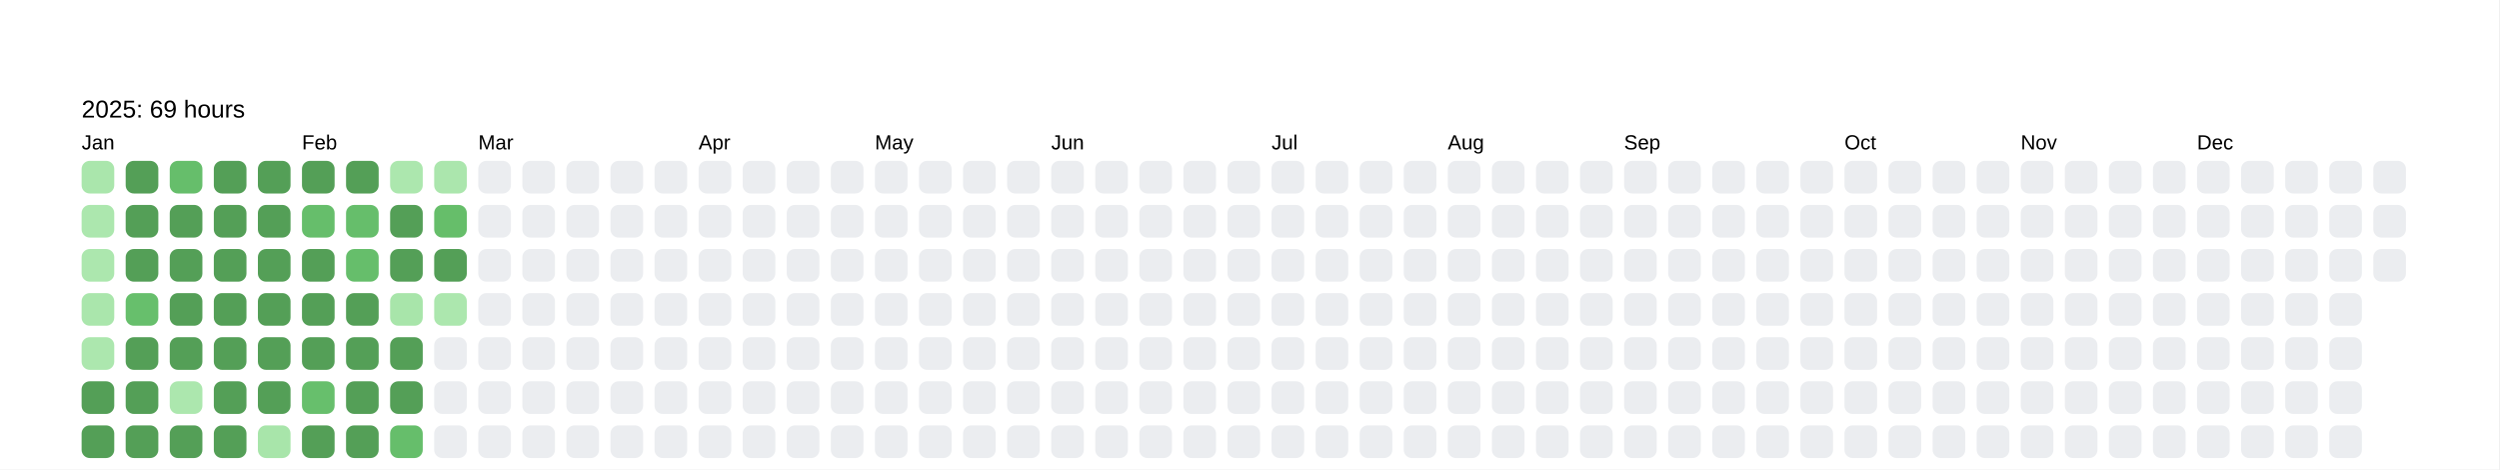
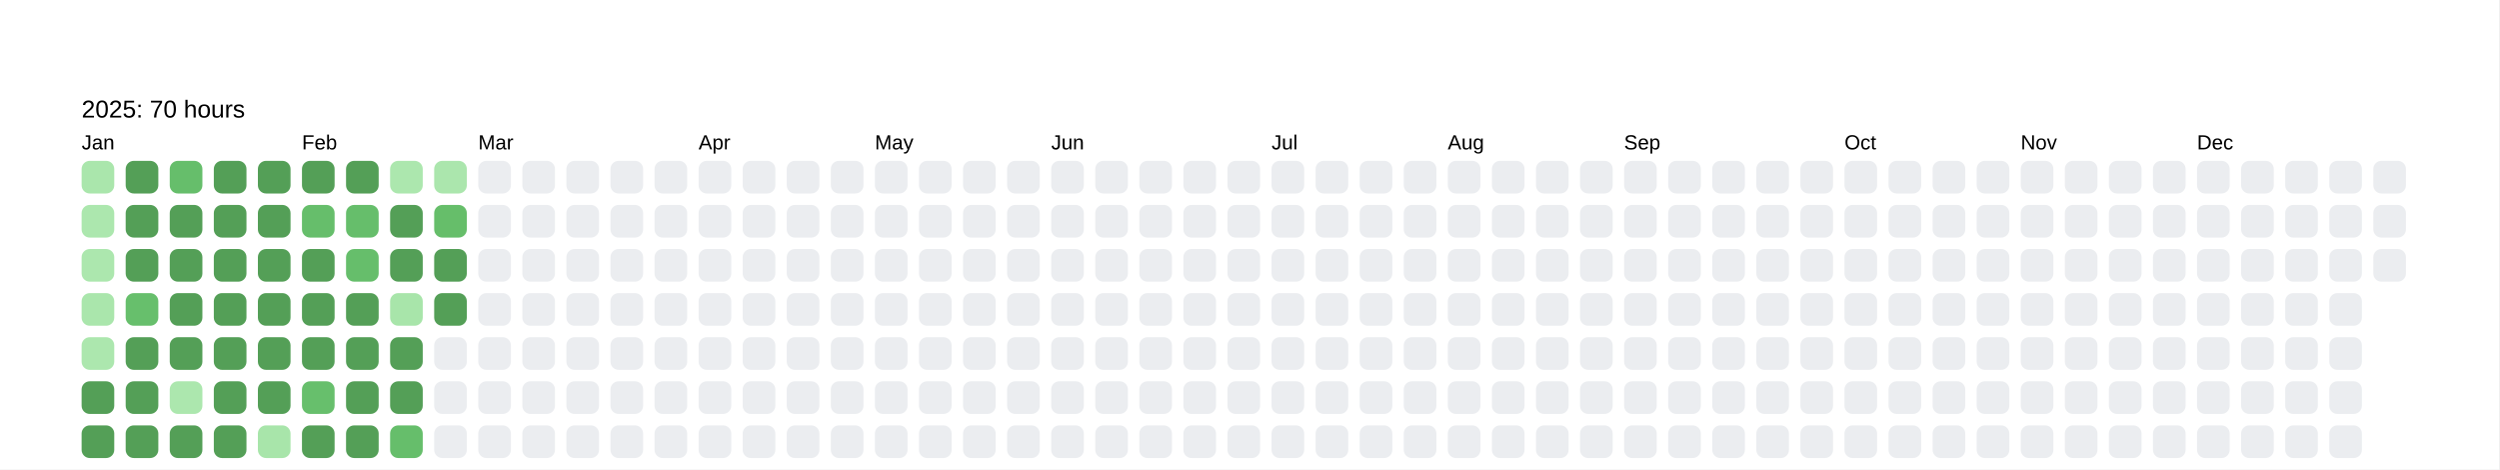
<svg xmlns="http://www.w3.org/2000/svg" baseProfile="full" height="57.5mm" version="1.1" viewBox="0,0,306.2,57.5" width="306.2mm">
  <defs />
  <rect fill="#FFFFFF" height="57.5" width="306.2" x="0" y="0" />
  <text fill="#000000" style="font-size:6px; font-family:Arial; font-weight:bold;" x="10" y="10" />
-   <text fill="#000000" style="font-size:3px; font-family:Arial;" x="10" y="14.4">2025: 69 hours</text>
+   <text fill="#000000" style="font-size:3px; font-family:Arial;" x="10" y="14.4">2025: 70 hours</text>
  <text fill="#000000" style="font-size:2.5px; font-family:Arial" x="10" y="18.3">Jan</text>
  <rect fill="#aae6ac" height="4" rx="1" ry="1" width="4" x="10" y="19.7" />
  <rect fill="#ace7ae" height="4" rx="1" ry="1" width="4" x="10" y="25.1" />
  <rect fill="#ace7ae" height="4" rx="1" ry="1" width="4" x="10" y="30.5" />
  <rect fill="#aae6ac" height="4" rx="1" ry="1" width="4" x="10" y="35.9" />
  <rect fill="#ace7ae" height="4" rx="1" ry="1" width="4" x="10" y="41.3" />
  <rect fill="#549F57" height="4" rx="1" ry="1" width="4" x="10" y="46.7" />
  <rect fill="#549F57" height="4" rx="1" ry="1" width="4" x="10" y="52.1" />
  <rect fill="#549F57" height="4" rx="1" ry="1" width="4" x="15.4" y="19.7" />
  <rect fill="#549F57" height="4" rx="1" ry="1" width="4" x="15.4" y="25.1" />
  <rect fill="#549F57" height="4" rx="1" ry="1" width="4" x="15.4" y="30.5" />
  <rect fill="#67bf6c" height="4" rx="1" ry="1" width="4" x="15.4" y="35.9" />
  <rect fill="#549F57" height="4" rx="1" ry="1" width="4" x="15.4" y="41.3" />
  <rect fill="#549F57" height="4" rx="1" ry="1" width="4" x="15.4" y="46.7" />
  <rect fill="#549F57" height="4" rx="1" ry="1" width="4" x="15.4" y="52.1" />
  <rect fill="#66be6b" height="4" rx="1" ry="1" width="4" x="20.8" y="19.7" />
  <rect fill="#549F57" height="4" rx="1" ry="1" width="4" x="20.8" y="25.1" />
  <rect fill="#549F57" height="4" rx="1" ry="1" width="4" x="20.8" y="30.5" />
  <rect fill="#549F57" height="4" rx="1" ry="1" width="4" x="20.8" y="35.9" />
  <rect fill="#549F57" height="4" rx="1" ry="1" width="4" x="20.8" y="41.3" />
  <rect fill="#ace7ae" height="4" rx="1" ry="1" width="4" x="20.8" y="46.7" />
  <rect fill="#549F57" height="4" rx="1" ry="1" width="4" x="20.8" y="52.1" />
  <rect fill="#549F57" height="4" rx="1" ry="1" width="4" x="26.2" y="19.7" />
  <rect fill="#549F57" height="4" rx="1" ry="1" width="4" x="26.2" y="25.1" />
  <rect fill="#549F57" height="4" rx="1" ry="1" width="4" x="26.2" y="30.5" />
  <rect fill="#549F57" height="4" rx="1" ry="1" width="4" x="26.2" y="35.9" />
  <rect fill="#549F57" height="4" rx="1" ry="1" width="4" x="26.2" y="41.3" />
  <rect fill="#549F57" height="4" rx="1" ry="1" width="4" x="26.2" y="46.7" />
  <rect fill="#549F57" height="4" rx="1" ry="1" width="4" x="26.2" y="52.1" />
  <rect fill="#549F57" height="4" rx="1" ry="1" width="4" x="31.6" y="19.7" />
  <rect fill="#549F57" height="4" rx="1" ry="1" width="4" x="31.6" y="25.1" />
  <rect fill="#549F57" height="4" rx="1" ry="1" width="4" x="31.6" y="30.5" />
  <rect fill="#549F57" height="4" rx="1" ry="1" width="4" x="31.6" y="35.9" />
  <rect fill="#549F57" height="4" rx="1" ry="1" width="4" x="31.6" y="41.3" />
  <rect fill="#549F57" height="4" rx="1" ry="1" width="4" x="31.6" y="46.7" />
  <rect fill="#a8e5aa" height="4" rx="1" ry="1" width="4" x="31.6" y="52.1" />
  <text fill="#000000" style="font-size:2.5px; font-family:Arial" x="37.0" y="18.3">Feb</text>
  <rect fill="#549F57" height="4" rx="1" ry="1" width="4" x="37.0" y="19.7" />
  <rect fill="#66be6b" height="4" rx="1" ry="1" width="4" x="37.0" y="25.1" />
  <rect fill="#549F57" height="4" rx="1" ry="1" width="4" x="37.0" y="30.5" />
  <rect fill="#549F57" height="4" rx="1" ry="1" width="4" x="37.0" y="35.9" />
  <rect fill="#549F57" height="4" rx="1" ry="1" width="4" x="37.0" y="41.3" />
  <rect fill="#67bf6c" height="4" rx="1" ry="1" width="4" x="37.0" y="46.7" />
  <rect fill="#549F57" height="4" rx="1" ry="1" width="4" x="37.0" y="52.1" />
  <rect fill="#549F57" height="4" rx="1" ry="1" width="4" x="42.4" y="19.7" />
  <rect fill="#66be6b" height="4" rx="1" ry="1" width="4" x="42.4" y="25.1" />
  <rect fill="#66be6b" height="4" rx="1" ry="1" width="4" x="42.4" y="30.5" />
  <rect fill="#549F57" height="4" rx="1" ry="1" width="4" x="42.4" y="35.9" />
  <rect fill="#549F57" height="4" rx="1" ry="1" width="4" x="42.4" y="41.3" />
  <rect fill="#549F57" height="4" rx="1" ry="1" width="4" x="42.4" y="46.7" />
  <rect fill="#549F57" height="4" rx="1" ry="1" width="4" x="42.4" y="52.1" />
  <rect fill="#ace7ae" height="4" rx="1" ry="1" width="4" x="47.8" y="19.7" />
  <rect fill="#549F57" height="4" rx="1" ry="1" width="4" x="47.8" y="25.1" />
  <rect fill="#549F57" height="4" rx="1" ry="1" width="4" x="47.8" y="30.5" />
  <rect fill="#a8e5aa" height="4" rx="1" ry="1" width="4" x="47.8" y="35.9" />
  <rect fill="#549F57" height="4" rx="1" ry="1" width="4" x="47.8" y="41.3" />
  <rect fill="#549F57" height="4" rx="1" ry="1" width="4" x="47.8" y="46.7" />
  <rect fill="#66be6b" height="4" rx="1" ry="1" width="4" x="47.8" y="52.1" />
  <rect fill="#abe6ad" height="4" rx="1" ry="1" width="4" x="53.2" y="19.7" />
  <rect fill="#66be6a" height="4" rx="1" ry="1" width="4" x="53.2" y="25.1" />
  <rect fill="#549F57" height="4" rx="1" ry="1" width="4" x="53.2" y="30.5" />
-   <rect fill="#ace7ae" height="4" rx="1" ry="1" width="4" x="53.2" y="35.9" />
+   <rect fill="#549F57" height="4" rx="1" ry="1" width="4" x="53.2" y="35.9" />
  <rect fill="#EBEDF0" height="4" rx="1" ry="1" width="4" x="53.2" y="41.3" />
  <rect fill="#EBEDF0" height="4" rx="1" ry="1" width="4" x="53.2" y="46.7" />
  <rect fill="#EBEDF0" height="4" rx="1" ry="1" width="4" x="53.2" y="52.1" />
  <text fill="#000000" style="font-size:2.5px; font-family:Arial" x="58.6" y="18.3">Mar</text>
  <rect fill="#EBEDF0" height="4" rx="1" ry="1" width="4" x="58.6" y="19.7" />
  <rect fill="#EBEDF0" height="4" rx="1" ry="1" width="4" x="58.6" y="25.1" />
  <rect fill="#EBEDF0" height="4" rx="1" ry="1" width="4" x="58.6" y="30.5" />
  <rect fill="#EBEDF0" height="4" rx="1" ry="1" width="4" x="58.6" y="35.9" />
  <rect fill="#EBEDF0" height="4" rx="1" ry="1" width="4" x="58.6" y="41.3" />
  <rect fill="#EBEDF0" height="4" rx="1" ry="1" width="4" x="58.6" y="46.7" />
  <rect fill="#EBEDF0" height="4" rx="1" ry="1" width="4" x="58.6" y="52.1" />
  <rect fill="#EBEDF0" height="4" rx="1" ry="1" width="4" x="64" y="19.7" />
  <rect fill="#EBEDF0" height="4" rx="1" ry="1" width="4" x="64" y="25.1" />
  <rect fill="#EBEDF0" height="4" rx="1" ry="1" width="4" x="64" y="30.5" />
  <rect fill="#EBEDF0" height="4" rx="1" ry="1" width="4" x="64" y="35.9" />
  <rect fill="#EBEDF0" height="4" rx="1" ry="1" width="4" x="64" y="41.3" />
  <rect fill="#EBEDF0" height="4" rx="1" ry="1" width="4" x="64" y="46.7" />
  <rect fill="#EBEDF0" height="4" rx="1" ry="1" width="4" x="64" y="52.1" />
  <rect fill="#EBEDF0" height="4" rx="1" ry="1" width="4" x="69.4" y="19.7" />
  <rect fill="#EBEDF0" height="4" rx="1" ry="1" width="4" x="69.4" y="25.1" />
  <rect fill="#EBEDF0" height="4" rx="1" ry="1" width="4" x="69.4" y="30.5" />
  <rect fill="#EBEDF0" height="4" rx="1" ry="1" width="4" x="69.4" y="35.9" />
  <rect fill="#EBEDF0" height="4" rx="1" ry="1" width="4" x="69.4" y="41.3" />
  <rect fill="#EBEDF0" height="4" rx="1" ry="1" width="4" x="69.4" y="46.7" />
  <rect fill="#EBEDF0" height="4" rx="1" ry="1" width="4" x="69.4" y="52.1" />
  <rect fill="#EBEDF0" height="4" rx="1" ry="1" width="4" x="74.8" y="19.7" />
  <rect fill="#EBEDF0" height="4" rx="1" ry="1" width="4" x="74.8" y="25.1" />
  <rect fill="#EBEDF0" height="4" rx="1" ry="1" width="4" x="74.8" y="30.5" />
  <rect fill="#EBEDF0" height="4" rx="1" ry="1" width="4" x="74.8" y="35.9" />
  <rect fill="#EBEDF0" height="4" rx="1" ry="1" width="4" x="74.8" y="41.3" />
  <rect fill="#EBEDF0" height="4" rx="1" ry="1" width="4" x="74.8" y="46.7" />
  <rect fill="#EBEDF0" height="4" rx="1" ry="1" width="4" x="74.8" y="52.1" />
  <rect fill="#EBEDF0" height="4" rx="1" ry="1" width="4" x="80.2" y="19.7" />
  <rect fill="#EBEDF0" height="4" rx="1" ry="1" width="4" x="80.2" y="25.1" />
  <rect fill="#EBEDF0" height="4" rx="1" ry="1" width="4" x="80.2" y="30.5" />
  <rect fill="#EBEDF0" height="4" rx="1" ry="1" width="4" x="80.2" y="35.9" />
  <rect fill="#EBEDF0" height="4" rx="1" ry="1" width="4" x="80.2" y="41.3" />
  <rect fill="#EBEDF0" height="4" rx="1" ry="1" width="4" x="80.2" y="46.7" />
  <rect fill="#EBEDF0" height="4" rx="1" ry="1" width="4" x="80.2" y="52.1" />
  <text fill="#000000" style="font-size:2.5px; font-family:Arial" x="85.6" y="18.3">Apr</text>
  <rect fill="#EBEDF0" height="4" rx="1" ry="1" width="4" x="85.6" y="19.7" />
  <rect fill="#EBEDF0" height="4" rx="1" ry="1" width="4" x="85.6" y="25.1" />
  <rect fill="#EBEDF0" height="4" rx="1" ry="1" width="4" x="85.6" y="30.5" />
  <rect fill="#EBEDF0" height="4" rx="1" ry="1" width="4" x="85.6" y="35.9" />
  <rect fill="#EBEDF0" height="4" rx="1" ry="1" width="4" x="85.6" y="41.3" />
  <rect fill="#EBEDF0" height="4" rx="1" ry="1" width="4" x="85.6" y="46.7" />
  <rect fill="#EBEDF0" height="4" rx="1" ry="1" width="4" x="85.6" y="52.1" />
  <rect fill="#EBEDF0" height="4" rx="1" ry="1" width="4" x="91" y="19.7" />
  <rect fill="#EBEDF0" height="4" rx="1" ry="1" width="4" x="91" y="25.1" />
  <rect fill="#EBEDF0" height="4" rx="1" ry="1" width="4" x="91" y="30.5" />
  <rect fill="#EBEDF0" height="4" rx="1" ry="1" width="4" x="91" y="35.9" />
  <rect fill="#EBEDF0" height="4" rx="1" ry="1" width="4" x="91" y="41.3" />
  <rect fill="#EBEDF0" height="4" rx="1" ry="1" width="4" x="91" y="46.7" />
  <rect fill="#EBEDF0" height="4" rx="1" ry="1" width="4" x="91" y="52.1" />
  <rect fill="#EBEDF0" height="4" rx="1" ry="1" width="4" x="96.4" y="19.7" />
  <rect fill="#EBEDF0" height="4" rx="1" ry="1" width="4" x="96.4" y="25.1" />
  <rect fill="#EBEDF0" height="4" rx="1" ry="1" width="4" x="96.4" y="30.5" />
  <rect fill="#EBEDF0" height="4" rx="1" ry="1" width="4" x="96.4" y="35.9" />
  <rect fill="#EBEDF0" height="4" rx="1" ry="1" width="4" x="96.4" y="41.3" />
  <rect fill="#EBEDF0" height="4" rx="1" ry="1" width="4" x="96.4" y="46.7" />
  <rect fill="#EBEDF0" height="4" rx="1" ry="1" width="4" x="96.4" y="52.1" />
  <rect fill="#EBEDF0" height="4" rx="1" ry="1" width="4" x="101.8" y="19.7" />
  <rect fill="#EBEDF0" height="4" rx="1" ry="1" width="4" x="101.8" y="25.1" />
  <rect fill="#EBEDF0" height="4" rx="1" ry="1" width="4" x="101.8" y="30.5" />
  <rect fill="#EBEDF0" height="4" rx="1" ry="1" width="4" x="101.8" y="35.9" />
  <rect fill="#EBEDF0" height="4" rx="1" ry="1" width="4" x="101.8" y="41.3" />
  <rect fill="#EBEDF0" height="4" rx="1" ry="1" width="4" x="101.8" y="46.7" />
  <rect fill="#EBEDF0" height="4" rx="1" ry="1" width="4" x="101.8" y="52.1" />
  <text fill="#000000" style="font-size:2.5px; font-family:Arial" x="107.2" y="18.3">May</text>
  <rect fill="#EBEDF0" height="4" rx="1" ry="1" width="4" x="107.2" y="19.7" />
  <rect fill="#EBEDF0" height="4" rx="1" ry="1" width="4" x="107.2" y="25.1" />
  <rect fill="#EBEDF0" height="4" rx="1" ry="1" width="4" x="107.2" y="30.5" />
  <rect fill="#EBEDF0" height="4" rx="1" ry="1" width="4" x="107.2" y="35.9" />
  <rect fill="#EBEDF0" height="4" rx="1" ry="1" width="4" x="107.2" y="41.3" />
  <rect fill="#EBEDF0" height="4" rx="1" ry="1" width="4" x="107.2" y="46.7" />
  <rect fill="#EBEDF0" height="4" rx="1" ry="1" width="4" x="107.2" y="52.1" />
  <rect fill="#EBEDF0" height="4" rx="1" ry="1" width="4" x="112.6" y="19.7" />
  <rect fill="#EBEDF0" height="4" rx="1" ry="1" width="4" x="112.6" y="25.1" />
  <rect fill="#EBEDF0" height="4" rx="1" ry="1" width="4" x="112.6" y="30.5" />
  <rect fill="#EBEDF0" height="4" rx="1" ry="1" width="4" x="112.6" y="35.9" />
  <rect fill="#EBEDF0" height="4" rx="1" ry="1" width="4" x="112.6" y="41.3" />
  <rect fill="#EBEDF0" height="4" rx="1" ry="1" width="4" x="112.6" y="46.7" />
  <rect fill="#EBEDF0" height="4" rx="1" ry="1" width="4" x="112.6" y="52.1" />
  <rect fill="#EBEDF0" height="4" rx="1" ry="1" width="4" x="118" y="19.7" />
  <rect fill="#EBEDF0" height="4" rx="1" ry="1" width="4" x="118" y="25.1" />
  <rect fill="#EBEDF0" height="4" rx="1" ry="1" width="4" x="118" y="30.5" />
  <rect fill="#EBEDF0" height="4" rx="1" ry="1" width="4" x="118" y="35.9" />
  <rect fill="#EBEDF0" height="4" rx="1" ry="1" width="4" x="118" y="41.3" />
  <rect fill="#EBEDF0" height="4" rx="1" ry="1" width="4" x="118" y="46.7" />
  <rect fill="#EBEDF0" height="4" rx="1" ry="1" width="4" x="118" y="52.1" />
  <rect fill="#EBEDF0" height="4" rx="1" ry="1" width="4" x="123.4" y="19.7" />
  <rect fill="#EBEDF0" height="4" rx="1" ry="1" width="4" x="123.4" y="25.1" />
  <rect fill="#EBEDF0" height="4" rx="1" ry="1" width="4" x="123.4" y="30.5" />
  <rect fill="#EBEDF0" height="4" rx="1" ry="1" width="4" x="123.4" y="35.9" />
  <rect fill="#EBEDF0" height="4" rx="1" ry="1" width="4" x="123.4" y="41.3" />
  <rect fill="#EBEDF0" height="4" rx="1" ry="1" width="4" x="123.4" y="46.7" />
  <rect fill="#EBEDF0" height="4" rx="1" ry="1" width="4" x="123.4" y="52.1" />
  <text fill="#000000" style="font-size:2.5px; font-family:Arial" x="128.8" y="18.3">Jun</text>
  <rect fill="#EBEDF0" height="4" rx="1" ry="1" width="4" x="128.8" y="19.7" />
  <rect fill="#EBEDF0" height="4" rx="1" ry="1" width="4" x="128.8" y="25.1" />
  <rect fill="#EBEDF0" height="4" rx="1" ry="1" width="4" x="128.8" y="30.5" />
  <rect fill="#EBEDF0" height="4" rx="1" ry="1" width="4" x="128.8" y="35.9" />
  <rect fill="#EBEDF0" height="4" rx="1" ry="1" width="4" x="128.8" y="41.3" />
  <rect fill="#EBEDF0" height="4" rx="1" ry="1" width="4" x="128.8" y="46.7" />
  <rect fill="#EBEDF0" height="4" rx="1" ry="1" width="4" x="128.8" y="52.1" />
  <rect fill="#EBEDF0" height="4" rx="1" ry="1" width="4" x="134.2" y="19.7" />
  <rect fill="#EBEDF0" height="4" rx="1" ry="1" width="4" x="134.2" y="25.1" />
  <rect fill="#EBEDF0" height="4" rx="1" ry="1" width="4" x="134.2" y="30.5" />
  <rect fill="#EBEDF0" height="4" rx="1" ry="1" width="4" x="134.2" y="35.9" />
  <rect fill="#EBEDF0" height="4" rx="1" ry="1" width="4" x="134.2" y="41.3" />
  <rect fill="#EBEDF0" height="4" rx="1" ry="1" width="4" x="134.2" y="46.7" />
  <rect fill="#EBEDF0" height="4" rx="1" ry="1" width="4" x="134.2" y="52.1" />
  <rect fill="#EBEDF0" height="4" rx="1" ry="1" width="4" x="139.6" y="19.7" />
  <rect fill="#EBEDF0" height="4" rx="1" ry="1" width="4" x="139.6" y="25.1" />
  <rect fill="#EBEDF0" height="4" rx="1" ry="1" width="4" x="139.6" y="30.5" />
  <rect fill="#EBEDF0" height="4" rx="1" ry="1" width="4" x="139.6" y="35.9" />
  <rect fill="#EBEDF0" height="4" rx="1" ry="1" width="4" x="139.6" y="41.3" />
  <rect fill="#EBEDF0" height="4" rx="1" ry="1" width="4" x="139.6" y="46.7" />
  <rect fill="#EBEDF0" height="4" rx="1" ry="1" width="4" x="139.6" y="52.1" />
  <rect fill="#EBEDF0" height="4" rx="1" ry="1" width="4" x="145" y="19.7" />
  <rect fill="#EBEDF0" height="4" rx="1" ry="1" width="4" x="145" y="25.1" />
  <rect fill="#EBEDF0" height="4" rx="1" ry="1" width="4" x="145" y="30.5" />
  <rect fill="#EBEDF0" height="4" rx="1" ry="1" width="4" x="145" y="35.9" />
  <rect fill="#EBEDF0" height="4" rx="1" ry="1" width="4" x="145" y="41.3" />
  <rect fill="#EBEDF0" height="4" rx="1" ry="1" width="4" x="145" y="46.7" />
  <rect fill="#EBEDF0" height="4" rx="1" ry="1" width="4" x="145" y="52.1" />
  <rect fill="#EBEDF0" height="4" rx="1" ry="1" width="4" x="150.4" y="19.7" />
  <rect fill="#EBEDF0" height="4" rx="1" ry="1" width="4" x="150.4" y="25.1" />
  <rect fill="#EBEDF0" height="4" rx="1" ry="1" width="4" x="150.4" y="30.5" />
  <rect fill="#EBEDF0" height="4" rx="1" ry="1" width="4" x="150.4" y="35.9" />
  <rect fill="#EBEDF0" height="4" rx="1" ry="1" width="4" x="150.4" y="41.3" />
  <rect fill="#EBEDF0" height="4" rx="1" ry="1" width="4" x="150.4" y="46.7" />
  <rect fill="#EBEDF0" height="4" rx="1" ry="1" width="4" x="150.4" y="52.1" />
  <text fill="#000000" style="font-size:2.5px; font-family:Arial" x="155.8" y="18.3">Jul</text>
  <rect fill="#EBEDF0" height="4" rx="1" ry="1" width="4" x="155.8" y="19.7" />
  <rect fill="#EBEDF0" height="4" rx="1" ry="1" width="4" x="155.8" y="25.1" />
  <rect fill="#EBEDF0" height="4" rx="1" ry="1" width="4" x="155.8" y="30.5" />
  <rect fill="#EBEDF0" height="4" rx="1" ry="1" width="4" x="155.8" y="35.9" />
  <rect fill="#EBEDF0" height="4" rx="1" ry="1" width="4" x="155.8" y="41.3" />
  <rect fill="#EBEDF0" height="4" rx="1" ry="1" width="4" x="155.8" y="46.7" />
  <rect fill="#EBEDF0" height="4" rx="1" ry="1" width="4" x="155.8" y="52.1" />
  <rect fill="#EBEDF0" height="4" rx="1" ry="1" width="4" x="161.2" y="19.7" />
  <rect fill="#EBEDF0" height="4" rx="1" ry="1" width="4" x="161.2" y="25.1" />
  <rect fill="#EBEDF0" height="4" rx="1" ry="1" width="4" x="161.2" y="30.5" />
  <rect fill="#EBEDF0" height="4" rx="1" ry="1" width="4" x="161.2" y="35.9" />
  <rect fill="#EBEDF0" height="4" rx="1" ry="1" width="4" x="161.2" y="41.3" />
  <rect fill="#EBEDF0" height="4" rx="1" ry="1" width="4" x="161.2" y="46.7" />
  <rect fill="#EBEDF0" height="4" rx="1" ry="1" width="4" x="161.2" y="52.1" />
  <rect fill="#EBEDF0" height="4" rx="1" ry="1" width="4" x="166.6" y="19.7" />
  <rect fill="#EBEDF0" height="4" rx="1" ry="1" width="4" x="166.6" y="25.1" />
  <rect fill="#EBEDF0" height="4" rx="1" ry="1" width="4" x="166.6" y="30.5" />
  <rect fill="#EBEDF0" height="4" rx="1" ry="1" width="4" x="166.6" y="35.9" />
  <rect fill="#EBEDF0" height="4" rx="1" ry="1" width="4" x="166.6" y="41.3" />
  <rect fill="#EBEDF0" height="4" rx="1" ry="1" width="4" x="166.6" y="46.7" />
  <rect fill="#EBEDF0" height="4" rx="1" ry="1" width="4" x="166.6" y="52.1" />
  <rect fill="#EBEDF0" height="4" rx="1" ry="1" width="4" x="172" y="19.7" />
  <rect fill="#EBEDF0" height="4" rx="1" ry="1" width="4" x="172" y="25.1" />
  <rect fill="#EBEDF0" height="4" rx="1" ry="1" width="4" x="172" y="30.5" />
  <rect fill="#EBEDF0" height="4" rx="1" ry="1" width="4" x="172" y="35.9" />
  <rect fill="#EBEDF0" height="4" rx="1" ry="1" width="4" x="172" y="41.3" />
  <rect fill="#EBEDF0" height="4" rx="1" ry="1" width="4" x="172" y="46.7" />
  <rect fill="#EBEDF0" height="4" rx="1" ry="1" width="4" x="172" y="52.1" />
  <text fill="#000000" style="font-size:2.5px; font-family:Arial" x="177.4" y="18.3">Aug</text>
  <rect fill="#EBEDF0" height="4" rx="1" ry="1" width="4" x="177.4" y="19.7" />
  <rect fill="#EBEDF0" height="4" rx="1" ry="1" width="4" x="177.4" y="25.1" />
  <rect fill="#EBEDF0" height="4" rx="1" ry="1" width="4" x="177.4" y="30.5" />
  <rect fill="#EBEDF0" height="4" rx="1" ry="1" width="4" x="177.4" y="35.9" />
  <rect fill="#EBEDF0" height="4" rx="1" ry="1" width="4" x="177.4" y="41.3" />
  <rect fill="#EBEDF0" height="4" rx="1" ry="1" width="4" x="177.4" y="46.7" />
  <rect fill="#EBEDF0" height="4" rx="1" ry="1" width="4" x="177.4" y="52.1" />
  <rect fill="#EBEDF0" height="4" rx="1" ry="1" width="4" x="182.8" y="19.7" />
  <rect fill="#EBEDF0" height="4" rx="1" ry="1" width="4" x="182.8" y="25.1" />
  <rect fill="#EBEDF0" height="4" rx="1" ry="1" width="4" x="182.8" y="30.5" />
  <rect fill="#EBEDF0" height="4" rx="1" ry="1" width="4" x="182.8" y="35.9" />
  <rect fill="#EBEDF0" height="4" rx="1" ry="1" width="4" x="182.8" y="41.3" />
  <rect fill="#EBEDF0" height="4" rx="1" ry="1" width="4" x="182.8" y="46.7" />
  <rect fill="#EBEDF0" height="4" rx="1" ry="1" width="4" x="182.8" y="52.1" />
  <rect fill="#EBEDF0" height="4" rx="1" ry="1" width="4" x="188.2" y="19.7" />
  <rect fill="#EBEDF0" height="4" rx="1" ry="1" width="4" x="188.2" y="25.1" />
  <rect fill="#EBEDF0" height="4" rx="1" ry="1" width="4" x="188.2" y="30.5" />
  <rect fill="#EBEDF0" height="4" rx="1" ry="1" width="4" x="188.2" y="35.9" />
  <rect fill="#EBEDF0" height="4" rx="1" ry="1" width="4" x="188.2" y="41.3" />
  <rect fill="#EBEDF0" height="4" rx="1" ry="1" width="4" x="188.2" y="46.7" />
  <rect fill="#EBEDF0" height="4" rx="1" ry="1" width="4" x="188.2" y="52.1" />
  <rect fill="#EBEDF0" height="4" rx="1" ry="1" width="4" x="193.6" y="19.7" />
  <rect fill="#EBEDF0" height="4" rx="1" ry="1" width="4" x="193.6" y="25.1" />
  <rect fill="#EBEDF0" height="4" rx="1" ry="1" width="4" x="193.6" y="30.5" />
  <rect fill="#EBEDF0" height="4" rx="1" ry="1" width="4" x="193.6" y="35.9" />
  <rect fill="#EBEDF0" height="4" rx="1" ry="1" width="4" x="193.6" y="41.3" />
  <rect fill="#EBEDF0" height="4" rx="1" ry="1" width="4" x="193.6" y="46.7" />
  <rect fill="#EBEDF0" height="4" rx="1" ry="1" width="4" x="193.6" y="52.1" />
  <text fill="#000000" style="font-size:2.5px; font-family:Arial" x="199" y="18.3">Sep</text>
  <rect fill="#EBEDF0" height="4" rx="1" ry="1" width="4" x="199" y="19.7" />
  <rect fill="#EBEDF0" height="4" rx="1" ry="1" width="4" x="199" y="25.1" />
  <rect fill="#EBEDF0" height="4" rx="1" ry="1" width="4" x="199" y="30.5" />
  <rect fill="#EBEDF0" height="4" rx="1" ry="1" width="4" x="199" y="35.9" />
  <rect fill="#EBEDF0" height="4" rx="1" ry="1" width="4" x="199" y="41.3" />
  <rect fill="#EBEDF0" height="4" rx="1" ry="1" width="4" x="199" y="46.7" />
  <rect fill="#EBEDF0" height="4" rx="1" ry="1" width="4" x="199" y="52.1" />
  <rect fill="#EBEDF0" height="4" rx="1" ry="1" width="4" x="204.4" y="19.7" />
  <rect fill="#EBEDF0" height="4" rx="1" ry="1" width="4" x="204.4" y="25.1" />
  <rect fill="#EBEDF0" height="4" rx="1" ry="1" width="4" x="204.4" y="30.5" />
  <rect fill="#EBEDF0" height="4" rx="1" ry="1" width="4" x="204.4" y="35.9" />
  <rect fill="#EBEDF0" height="4" rx="1" ry="1" width="4" x="204.4" y="41.3" />
  <rect fill="#EBEDF0" height="4" rx="1" ry="1" width="4" x="204.4" y="46.7" />
  <rect fill="#EBEDF0" height="4" rx="1" ry="1" width="4" x="204.4" y="52.1" />
  <rect fill="#EBEDF0" height="4" rx="1" ry="1" width="4" x="209.8" y="19.7" />
  <rect fill="#EBEDF0" height="4" rx="1" ry="1" width="4" x="209.8" y="25.1" />
  <rect fill="#EBEDF0" height="4" rx="1" ry="1" width="4" x="209.8" y="30.5" />
  <rect fill="#EBEDF0" height="4" rx="1" ry="1" width="4" x="209.8" y="35.9" />
  <rect fill="#EBEDF0" height="4" rx="1" ry="1" width="4" x="209.8" y="41.3" />
  <rect fill="#EBEDF0" height="4" rx="1" ry="1" width="4" x="209.8" y="46.7" />
  <rect fill="#EBEDF0" height="4" rx="1" ry="1" width="4" x="209.8" y="52.1" />
  <rect fill="#EBEDF0" height="4" rx="1" ry="1" width="4" x="215.2" y="19.7" />
  <rect fill="#EBEDF0" height="4" rx="1" ry="1" width="4" x="215.2" y="25.1" />
  <rect fill="#EBEDF0" height="4" rx="1" ry="1" width="4" x="215.2" y="30.5" />
  <rect fill="#EBEDF0" height="4" rx="1" ry="1" width="4" x="215.2" y="35.9" />
  <rect fill="#EBEDF0" height="4" rx="1" ry="1" width="4" x="215.2" y="41.3" />
  <rect fill="#EBEDF0" height="4" rx="1" ry="1" width="4" x="215.2" y="46.7" />
  <rect fill="#EBEDF0" height="4" rx="1" ry="1" width="4" x="215.2" y="52.1" />
  <rect fill="#EBEDF0" height="4" rx="1" ry="1" width="4" x="220.6" y="19.7" />
  <rect fill="#EBEDF0" height="4" rx="1" ry="1" width="4" x="220.6" y="25.1" />
  <rect fill="#EBEDF0" height="4" rx="1" ry="1" width="4" x="220.6" y="30.5" />
  <rect fill="#EBEDF0" height="4" rx="1" ry="1" width="4" x="220.6" y="35.9" />
  <rect fill="#EBEDF0" height="4" rx="1" ry="1" width="4" x="220.6" y="41.3" />
  <rect fill="#EBEDF0" height="4" rx="1" ry="1" width="4" x="220.6" y="46.7" />
  <rect fill="#EBEDF0" height="4" rx="1" ry="1" width="4" x="220.6" y="52.1" />
  <text fill="#000000" style="font-size:2.5px; font-family:Arial" x="226" y="18.3">Oct</text>
  <rect fill="#EBEDF0" height="4" rx="1" ry="1" width="4" x="226" y="19.7" />
  <rect fill="#EBEDF0" height="4" rx="1" ry="1" width="4" x="226" y="25.1" />
  <rect fill="#EBEDF0" height="4" rx="1" ry="1" width="4" x="226" y="30.5" />
  <rect fill="#EBEDF0" height="4" rx="1" ry="1" width="4" x="226" y="35.9" />
  <rect fill="#EBEDF0" height="4" rx="1" ry="1" width="4" x="226" y="41.3" />
  <rect fill="#EBEDF0" height="4" rx="1" ry="1" width="4" x="226" y="46.7" />
  <rect fill="#EBEDF0" height="4" rx="1" ry="1" width="4" x="226" y="52.1" />
  <rect fill="#EBEDF0" height="4" rx="1" ry="1" width="4" x="231.4" y="19.7" />
  <rect fill="#EBEDF0" height="4" rx="1" ry="1" width="4" x="231.4" y="25.1" />
  <rect fill="#EBEDF0" height="4" rx="1" ry="1" width="4" x="231.4" y="30.5" />
  <rect fill="#EBEDF0" height="4" rx="1" ry="1" width="4" x="231.4" y="35.9" />
  <rect fill="#EBEDF0" height="4" rx="1" ry="1" width="4" x="231.4" y="41.3" />
  <rect fill="#EBEDF0" height="4" rx="1" ry="1" width="4" x="231.4" y="46.7" />
  <rect fill="#EBEDF0" height="4" rx="1" ry="1" width="4" x="231.4" y="52.1" />
  <rect fill="#EBEDF0" height="4" rx="1" ry="1" width="4" x="236.8" y="19.7" />
  <rect fill="#EBEDF0" height="4" rx="1" ry="1" width="4" x="236.8" y="25.1" />
  <rect fill="#EBEDF0" height="4" rx="1" ry="1" width="4" x="236.8" y="30.5" />
  <rect fill="#EBEDF0" height="4" rx="1" ry="1" width="4" x="236.8" y="35.9" />
  <rect fill="#EBEDF0" height="4" rx="1" ry="1" width="4" x="236.8" y="41.3" />
  <rect fill="#EBEDF0" height="4" rx="1" ry="1" width="4" x="236.8" y="46.7" />
  <rect fill="#EBEDF0" height="4" rx="1" ry="1" width="4" x="236.8" y="52.1" />
  <rect fill="#EBEDF0" height="4" rx="1" ry="1" width="4" x="242.2" y="19.7" />
  <rect fill="#EBEDF0" height="4" rx="1" ry="1" width="4" x="242.2" y="25.1" />
  <rect fill="#EBEDF0" height="4" rx="1" ry="1" width="4" x="242.2" y="30.5" />
  <rect fill="#EBEDF0" height="4" rx="1" ry="1" width="4" x="242.2" y="35.9" />
  <rect fill="#EBEDF0" height="4" rx="1" ry="1" width="4" x="242.2" y="41.3" />
  <rect fill="#EBEDF0" height="4" rx="1" ry="1" width="4" x="242.2" y="46.7" />
  <rect fill="#EBEDF0" height="4" rx="1" ry="1" width="4" x="242.2" y="52.1" />
  <text fill="#000000" style="font-size:2.5px; font-family:Arial" x="247.6" y="18.3">Nov</text>
  <rect fill="#EBEDF0" height="4" rx="1" ry="1" width="4" x="247.6" y="19.7" />
  <rect fill="#EBEDF0" height="4" rx="1" ry="1" width="4" x="247.6" y="25.1" />
  <rect fill="#EBEDF0" height="4" rx="1" ry="1" width="4" x="247.6" y="30.5" />
  <rect fill="#EBEDF0" height="4" rx="1" ry="1" width="4" x="247.6" y="35.9" />
  <rect fill="#EBEDF0" height="4" rx="1" ry="1" width="4" x="247.6" y="41.3" />
  <rect fill="#EBEDF0" height="4" rx="1" ry="1" width="4" x="247.6" y="46.7" />
  <rect fill="#EBEDF0" height="4" rx="1" ry="1" width="4" x="247.6" y="52.1" />
  <rect fill="#EBEDF0" height="4" rx="1" ry="1" width="4" x="253" y="19.7" />
  <rect fill="#EBEDF0" height="4" rx="1" ry="1" width="4" x="253" y="25.1" />
  <rect fill="#EBEDF0" height="4" rx="1" ry="1" width="4" x="253" y="30.5" />
  <rect fill="#EBEDF0" height="4" rx="1" ry="1" width="4" x="253" y="35.9" />
  <rect fill="#EBEDF0" height="4" rx="1" ry="1" width="4" x="253" y="41.3" />
  <rect fill="#EBEDF0" height="4" rx="1" ry="1" width="4" x="253" y="46.7" />
  <rect fill="#EBEDF0" height="4" rx="1" ry="1" width="4" x="253" y="52.1" />
  <rect fill="#EBEDF0" height="4" rx="1" ry="1" width="4" x="258.4" y="19.7" />
  <rect fill="#EBEDF0" height="4" rx="1" ry="1" width="4" x="258.4" y="25.1" />
  <rect fill="#EBEDF0" height="4" rx="1" ry="1" width="4" x="258.4" y="30.5" />
  <rect fill="#EBEDF0" height="4" rx="1" ry="1" width="4" x="258.4" y="35.9" />
  <rect fill="#EBEDF0" height="4" rx="1" ry="1" width="4" x="258.4" y="41.3" />
  <rect fill="#EBEDF0" height="4" rx="1" ry="1" width="4" x="258.4" y="46.7" />
  <rect fill="#EBEDF0" height="4" rx="1" ry="1" width="4" x="258.4" y="52.1" />
  <rect fill="#EBEDF0" height="4" rx="1" ry="1" width="4" x="263.8" y="19.7" />
  <rect fill="#EBEDF0" height="4" rx="1" ry="1" width="4" x="263.8" y="25.1" />
  <rect fill="#EBEDF0" height="4" rx="1" ry="1" width="4" x="263.8" y="30.5" />
  <rect fill="#EBEDF0" height="4" rx="1" ry="1" width="4" x="263.8" y="35.9" />
  <rect fill="#EBEDF0" height="4" rx="1" ry="1" width="4" x="263.8" y="41.3" />
  <rect fill="#EBEDF0" height="4" rx="1" ry="1" width="4" x="263.8" y="46.7" />
  <rect fill="#EBEDF0" height="4" rx="1" ry="1" width="4" x="263.8" y="52.1" />
  <text fill="#000000" style="font-size:2.5px; font-family:Arial" x="269.2" y="18.3">Dec</text>
  <rect fill="#EBEDF0" height="4" rx="1" ry="1" width="4" x="269.2" y="19.7" />
  <rect fill="#EBEDF0" height="4" rx="1" ry="1" width="4" x="269.2" y="25.1" />
  <rect fill="#EBEDF0" height="4" rx="1" ry="1" width="4" x="269.2" y="30.5" />
  <rect fill="#EBEDF0" height="4" rx="1" ry="1" width="4" x="269.2" y="35.9" />
  <rect fill="#EBEDF0" height="4" rx="1" ry="1" width="4" x="269.2" y="41.3" />
  <rect fill="#EBEDF0" height="4" rx="1" ry="1" width="4" x="269.2" y="46.7" />
  <rect fill="#EBEDF0" height="4" rx="1" ry="1" width="4" x="269.2" y="52.1" />
  <rect fill="#EBEDF0" height="4" rx="1" ry="1" width="4" x="274.6" y="19.7" />
  <rect fill="#EBEDF0" height="4" rx="1" ry="1" width="4" x="274.6" y="25.1" />
  <rect fill="#EBEDF0" height="4" rx="1" ry="1" width="4" x="274.6" y="30.5" />
  <rect fill="#EBEDF0" height="4" rx="1" ry="1" width="4" x="274.6" y="35.9" />
  <rect fill="#EBEDF0" height="4" rx="1" ry="1" width="4" x="274.6" y="41.3" />
  <rect fill="#EBEDF0" height="4" rx="1" ry="1" width="4" x="274.6" y="46.7" />
  <rect fill="#EBEDF0" height="4" rx="1" ry="1" width="4" x="274.6" y="52.1" />
  <rect fill="#EBEDF0" height="4" rx="1" ry="1" width="4" x="280" y="19.7" />
  <rect fill="#EBEDF0" height="4" rx="1" ry="1" width="4" x="280" y="25.1" />
  <rect fill="#EBEDF0" height="4" rx="1" ry="1" width="4" x="280" y="30.5" />
  <rect fill="#EBEDF0" height="4" rx="1" ry="1" width="4" x="280" y="35.9" />
  <rect fill="#EBEDF0" height="4" rx="1" ry="1" width="4" x="280" y="41.3" />
  <rect fill="#EBEDF0" height="4" rx="1" ry="1" width="4" x="280" y="46.7" />
  <rect fill="#EBEDF0" height="4" rx="1" ry="1" width="4" x="280" y="52.1" />
  <rect fill="#EBEDF0" height="4" rx="1" ry="1" width="4" x="285.4" y="19.7" />
  <rect fill="#EBEDF0" height="4" rx="1" ry="1" width="4" x="285.4" y="25.1" />
  <rect fill="#EBEDF0" height="4" rx="1" ry="1" width="4" x="285.4" y="30.5" />
  <rect fill="#EBEDF0" height="4" rx="1" ry="1" width="4" x="285.4" y="35.9" />
  <rect fill="#EBEDF0" height="4" rx="1" ry="1" width="4" x="285.4" y="41.3" />
  <rect fill="#EBEDF0" height="4" rx="1" ry="1" width="4" x="285.4" y="46.7" />
  <rect fill="#EBEDF0" height="4" rx="1" ry="1" width="4" x="285.4" y="52.1" />
  <rect fill="#EBEDF0" height="4" rx="1" ry="1" width="4" x="290.8" y="19.7" />
  <rect fill="#EBEDF0" height="4" rx="1" ry="1" width="4" x="290.8" y="25.1" />
  <rect fill="#EBEDF0" height="4" rx="1" ry="1" width="4" x="290.8" y="30.5" />
</svg>
